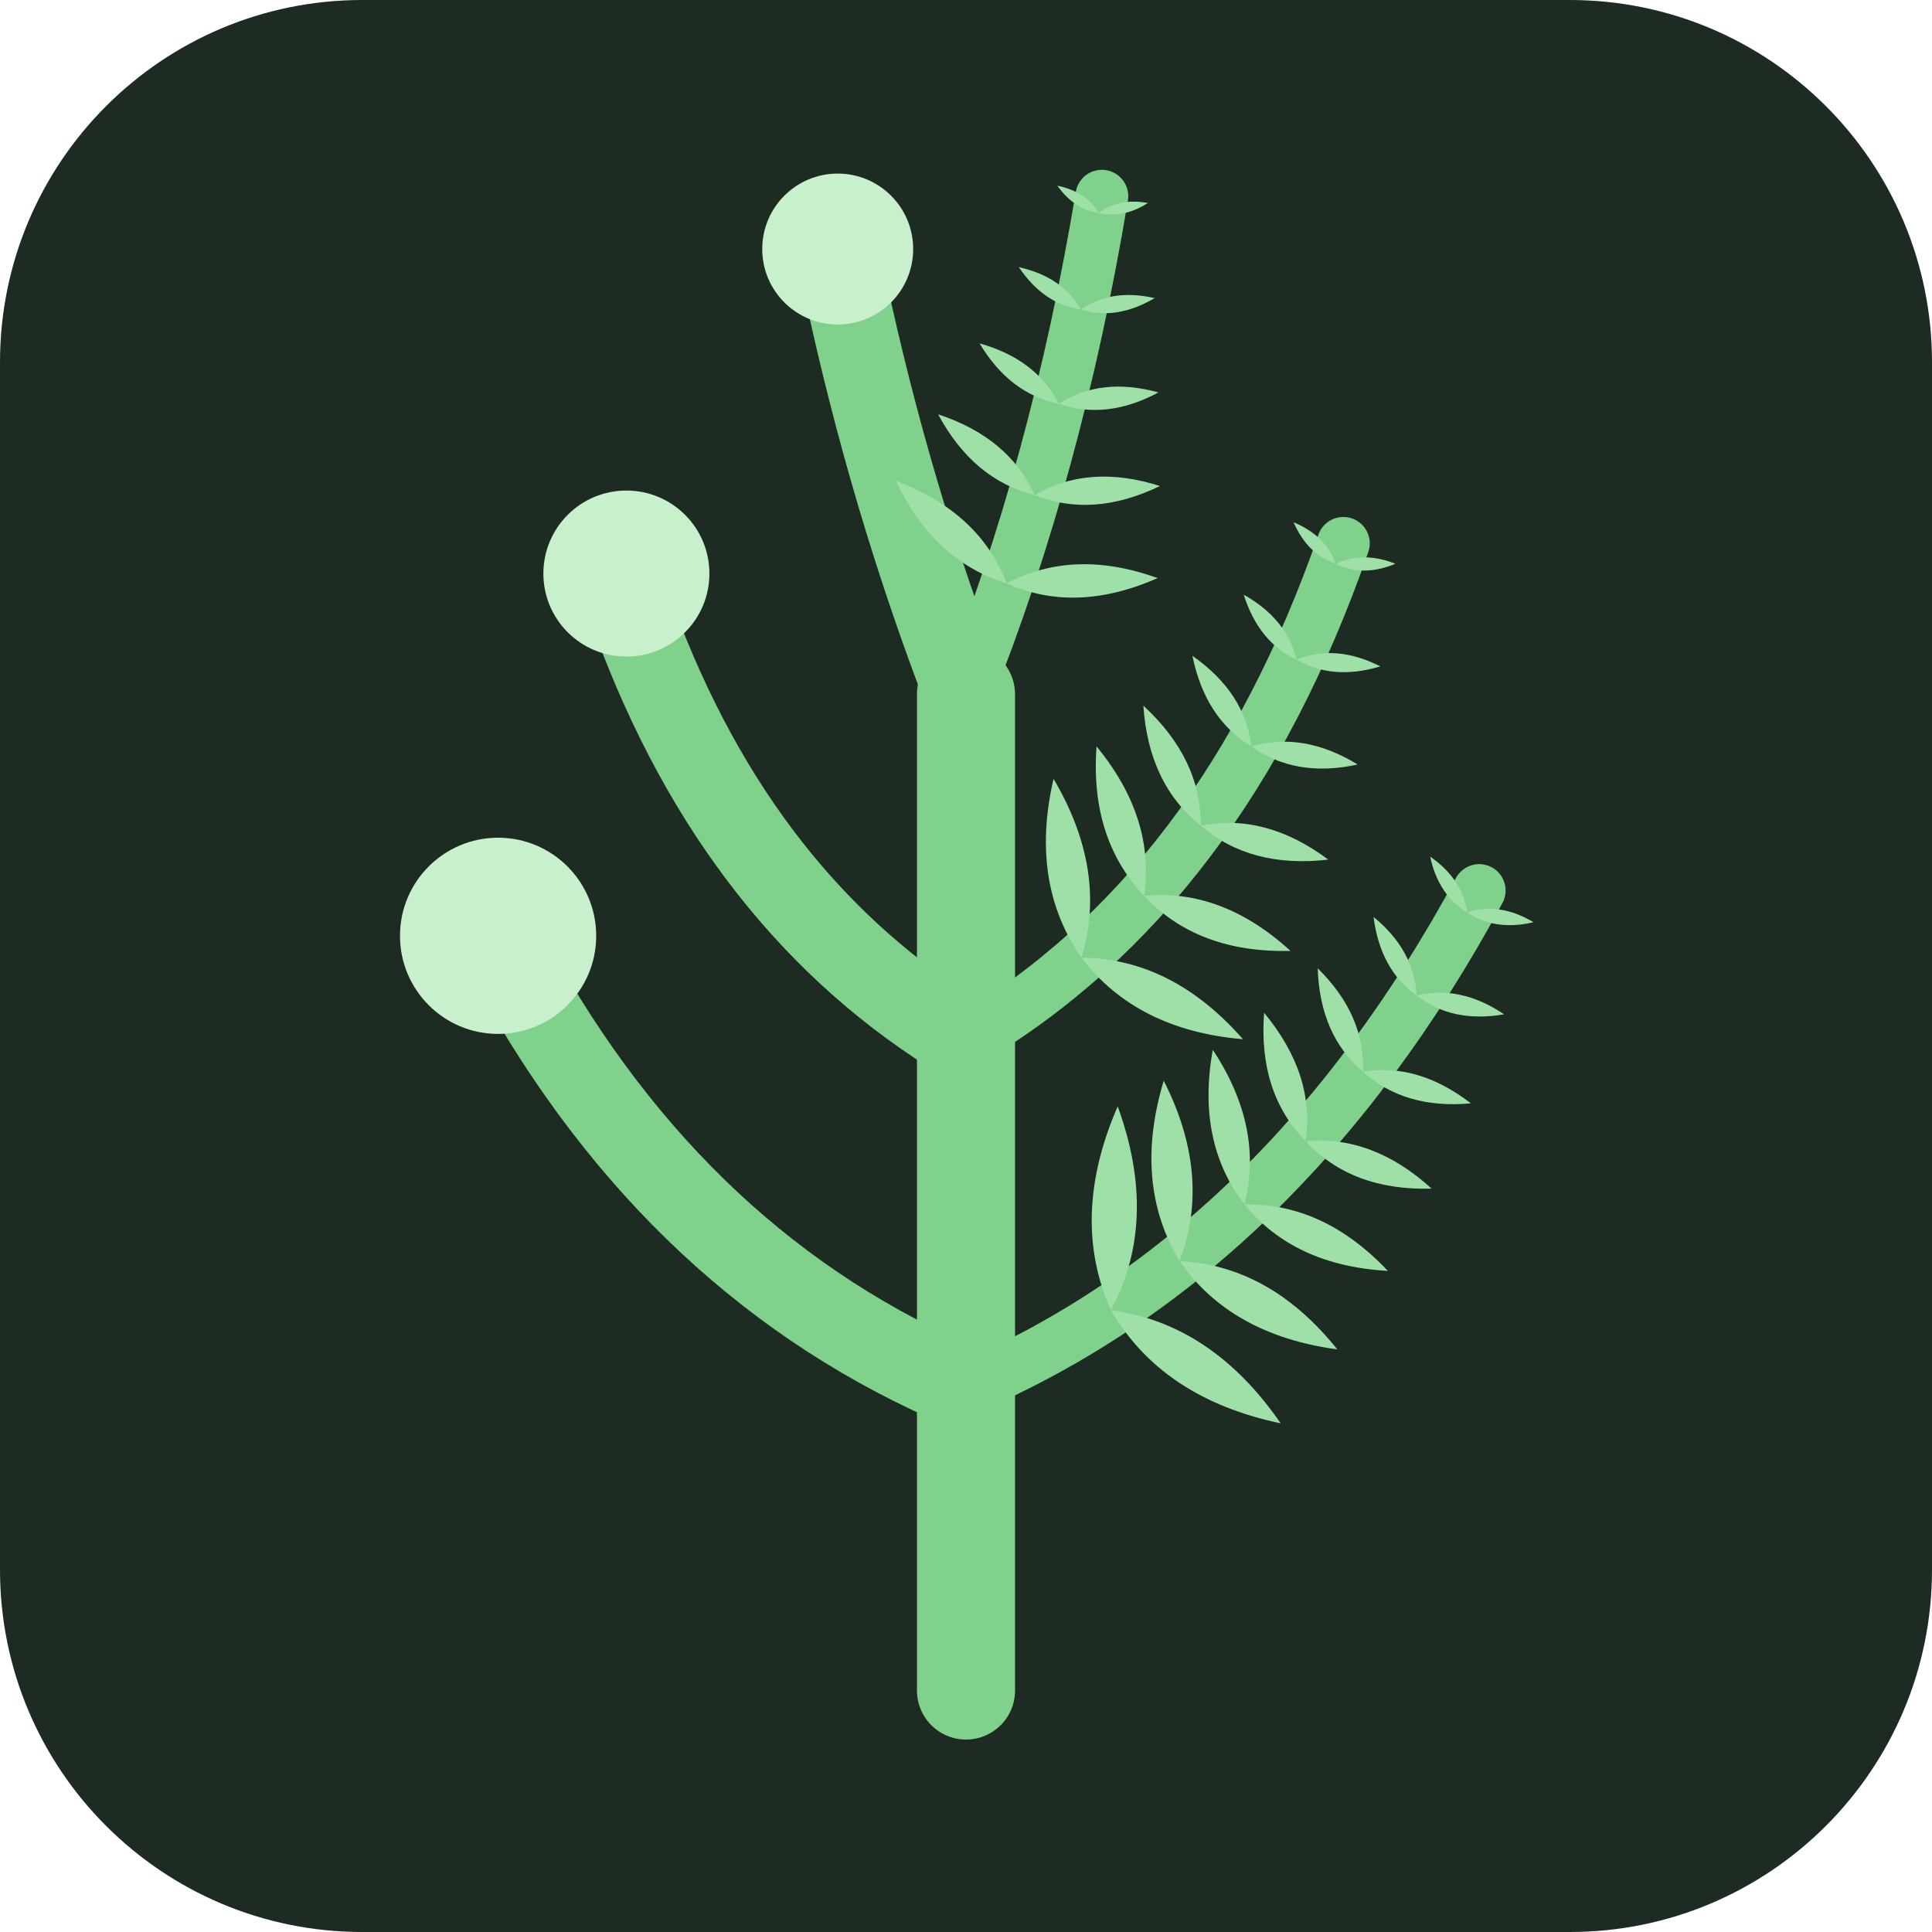
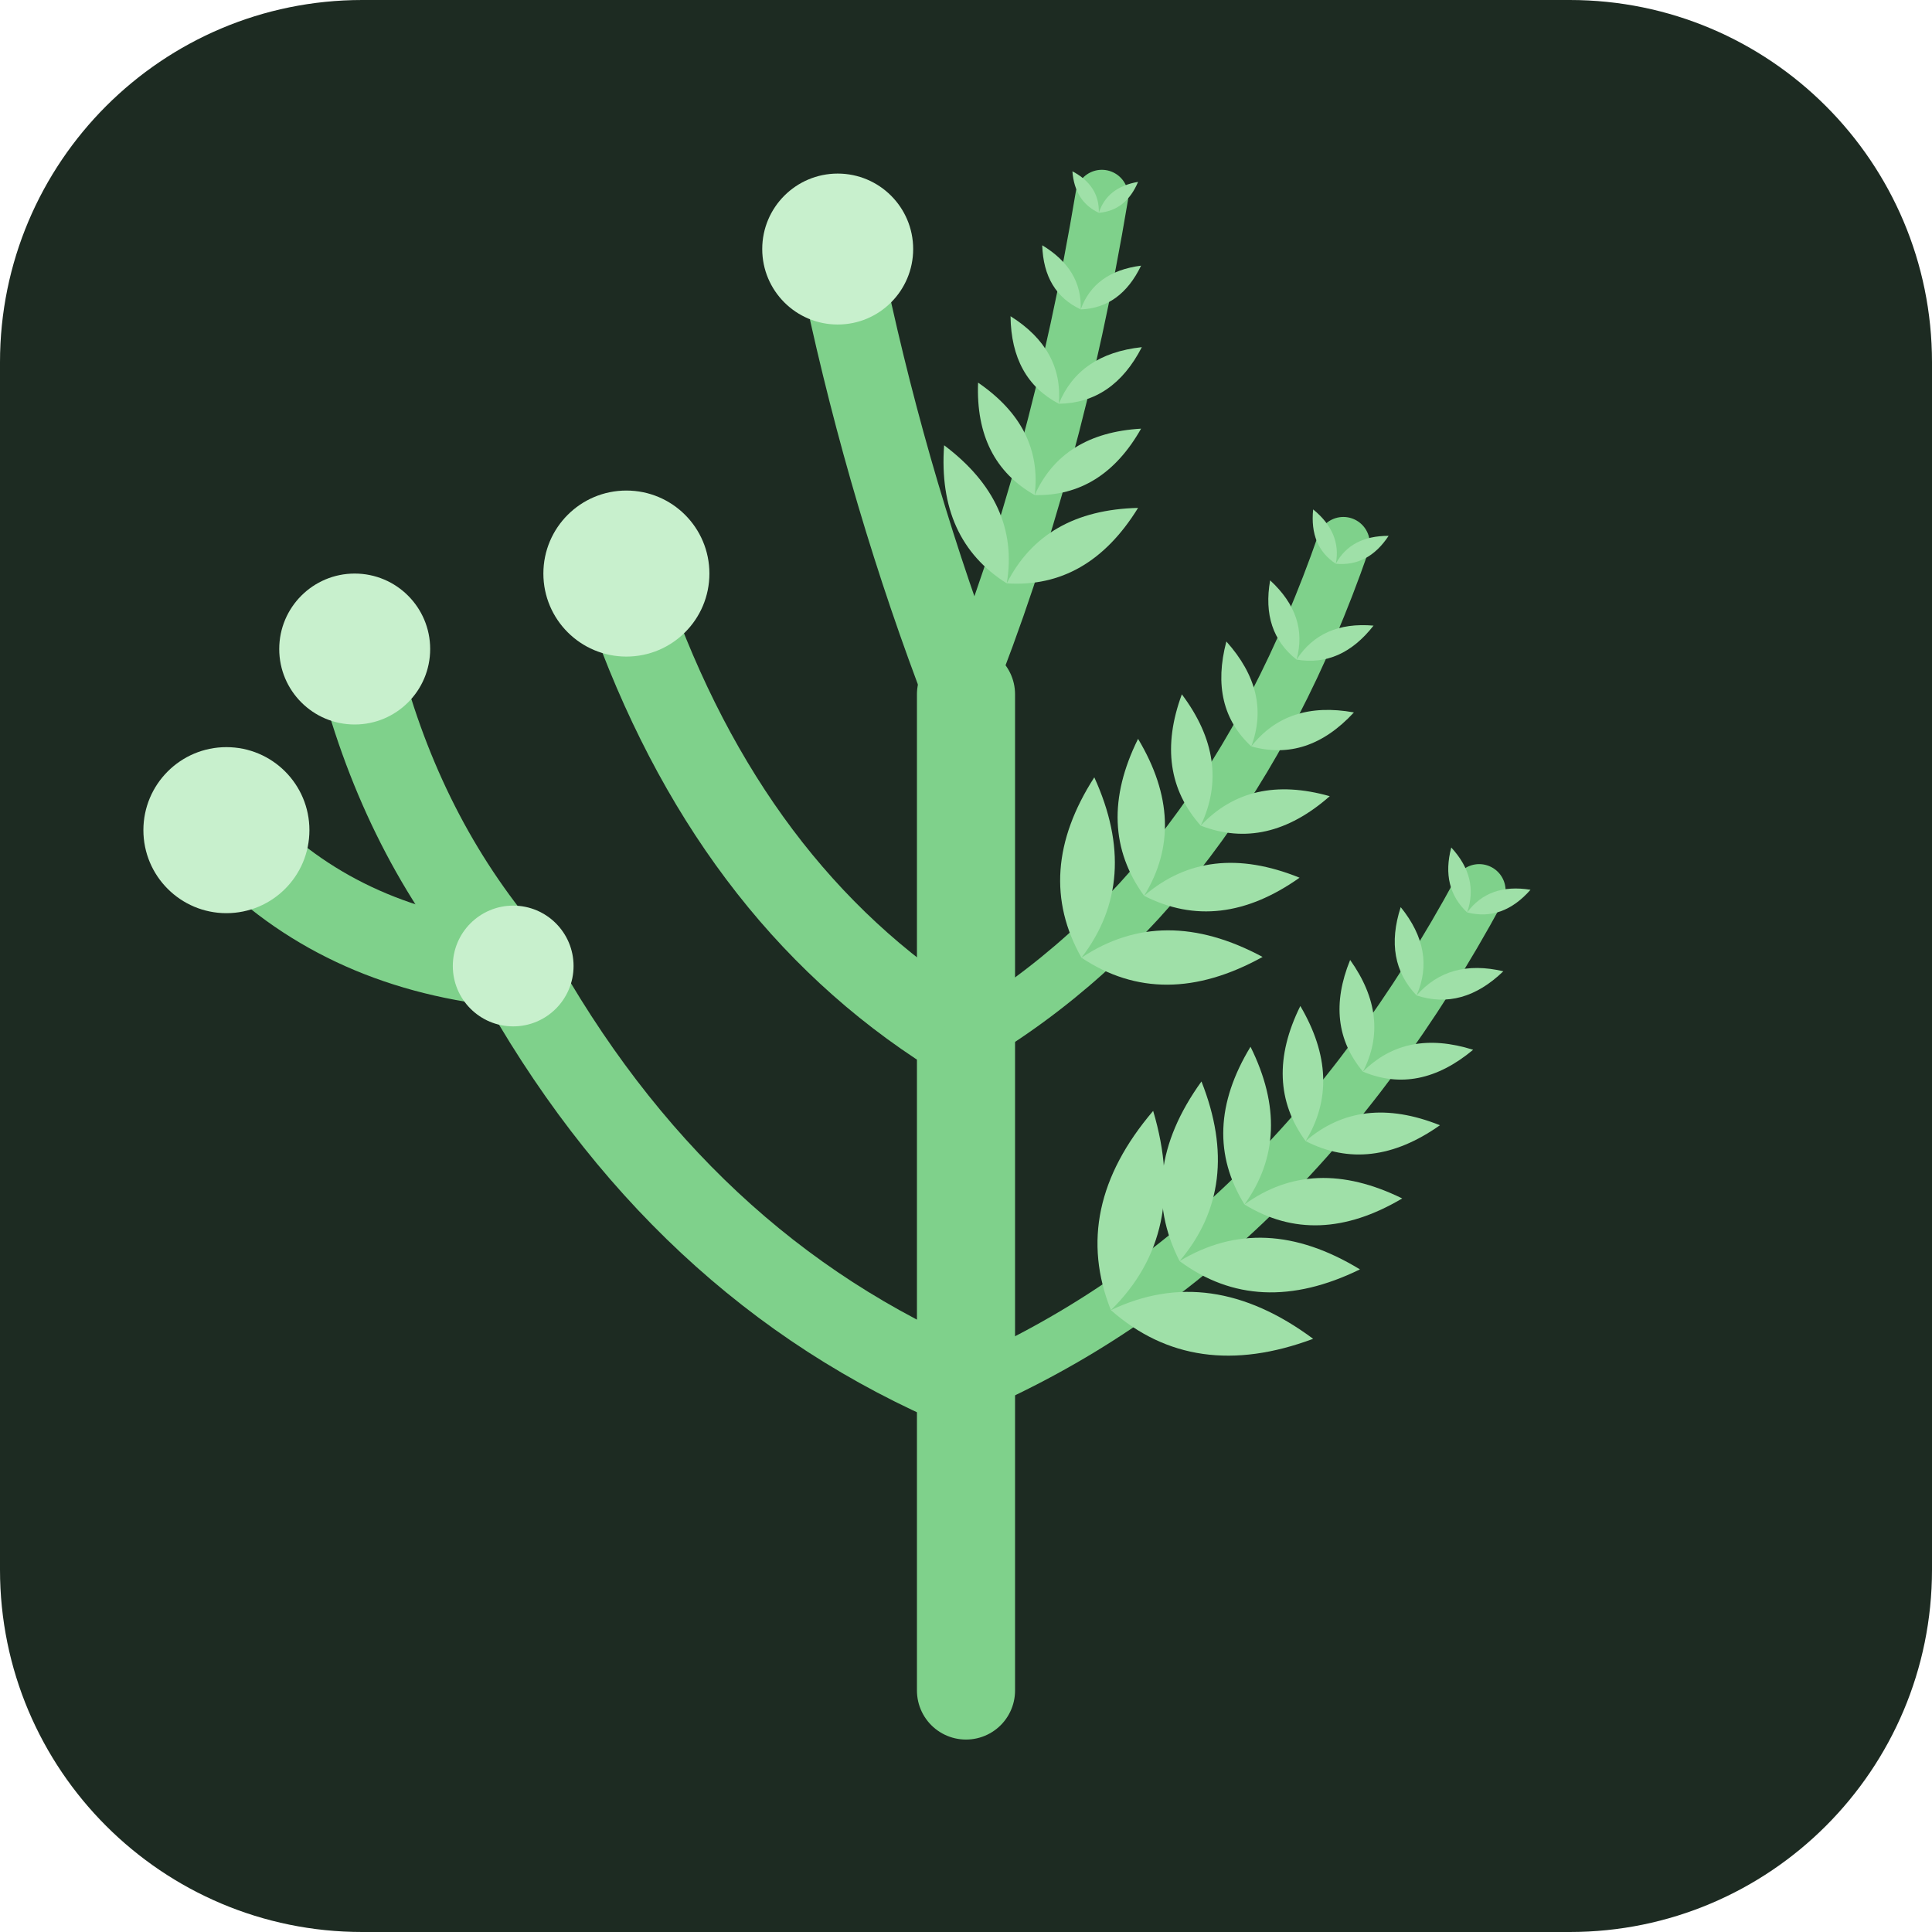
<svg xmlns="http://www.w3.org/2000/svg" width="256" height="256" viewBox="0 0 256 256">
  <rect width="256" height="256" rx="48" fill="#1d2b22" />
  <g fill="none" stroke="#7fd18b" stroke-linecap="round">
    <path d="M128 224 V92" stroke-width="13" />
    <g stroke-width="11">
      <path d="M128 184 Q90 168 68 128" />
+       <path d="M68 128 Q46 126 32 112" />
+       <path d="M68 128 Q54 112 48 90" />
      <path d="M128 138 Q98 120 84 82" />
      <path d="M128 92 Q118 66 112 38" />
    </g>
    <g stroke-width="7">
      <path d="M128 184 Q170 166 196 118" />
      <path d="M128 138 Q162 118 178 72" />
      <path d="M128 92 Q140 62 146 26" />
    </g>
  </g>
  <g fill="#c8f0cd">
-     <circle cx="66" cy="124" r="13" />
+     <circle cx="68" cy="128" r="8" />
+     <circle cx="30" cy="110" r="11" />
+     <circle cx="47" cy="86" r="10" />
    <circle cx="83" cy="76" r="11" />
    <circle cx="111" cy="33" r="10" />
  </g>
  <g fill="#9fe0a8">
-     <path d="M147.2 173.6 Q154.0 185.3 169.7 188.6 Q160.6 175.4 147.2 173.6Z" />
-     <path d="M147.2 173.6 Q153.6 161.7 148.1 146.6 Q141.7 161.3 147.2 173.6Z" />
-     <path d="M156.3 167.1 Q163.1 176.9 177.2 178.8 Q168.3 167.7 156.3 167.1Z" />
-     <path d="M156.3 167.1 Q160.6 155.8 154.2 143.2 Q150.1 156.8 156.3 167.1Z" />
-     <path d="M164.9 159.6 Q171.5 167.7 183.9 168.4 Q175.4 159.4 164.9 159.6Z" />
-     <path d="M164.9 159.6 Q167.5 149.4 160.7 139.1 Q158.5 151.3 164.9 159.6Z" />
-     <path d="M173.0 151.2 Q179.1 157.8 189.7 157.5 Q181.9 150.4 173.0 151.2Z" />
-     <path d="M173.0 151.2 Q174.3 142.4 167.5 134.2 Q166.7 144.8 173.0 151.2Z" />
-     <path d="M180.6 142.0 Q186.1 147.0 194.9 146.2 Q187.9 140.8 180.6 142.0Z" />
-     <path d="M180.6 142.0 Q180.9 134.5 174.6 128.3 Q174.9 137.2 180.6 142.0Z" />
-     <path d="M187.7 131.9 Q192.4 135.6 199.3 134.4 Q193.5 130.5 187.7 131.9Z" />
-     <path d="M187.7 131.9 Q187.4 125.9 182.0 121.5 Q182.9 128.5 187.7 131.9Z" />
-     <path d="M194.4 120.9 Q198.1 123.4 203.2 122.2 Q198.7 119.5 194.4 120.9Z" />
-     <path d="M194.4 120.9 Q193.8 116.5 189.5 113.5 Q190.6 118.6 194.4 120.9Z" />
-     <path d="M143.3 126.9 Q150.6 136.5 164.7 137.7 Q155.3 127.0 143.3 126.9Z" />
-     <path d="M143.3 126.9 Q146.8 115.4 139.6 103.2 Q136.4 117.0 143.3 126.9Z" />
-     <path d="M151.6 118.7 Q158.7 126.3 171.0 126.0 Q161.9 117.7 151.6 118.7Z" />
-     <path d="M151.6 118.7 Q153.1 108.4 145.3 98.9 Q144.4 111.1 151.6 118.7Z" />
-     <path d="M159.1 109.4 Q165.7 115.1 176.0 113.9 Q167.7 107.7 159.1 109.4Z" />
-     <path d="M159.1 109.4 Q159.2 100.6 151.5 93.5 Q152.2 103.9 159.1 109.4Z" />
-     <path d="M165.8 98.9 Q171.7 103.1 179.9 101.3 Q172.7 96.9 165.8 98.9Z" />
-     <path d="M165.8 98.9 Q165.0 91.8 158.0 86.9 Q159.7 95.2 165.8 98.9Z" />
-     <path d="M171.8 87.4 Q176.6 90.2 182.9 88.3 Q177.0 85.3 171.8 87.4Z" />
-     <path d="M171.8 87.4 Q170.5 82.0 164.8 78.8 Q166.8 85.1 171.8 87.4Z" />
-     <path d="M177.0 74.7 Q180.6 76.5 184.9 74.7 Q180.6 73.0 177.0 74.7Z" />
-     <path d="M177.0 74.7 Q175.7 71.0 171.4 69.2 Q173.3 73.5 177.0 74.7Z" />
-     <path d="M133.4 77.3 Q142.5 81.4 153.4 76.6 Q142.3 72.6 133.4 77.3Z" />
-     <path d="M133.4 77.3 Q129.8 67.9 118.7 63.7 Q123.8 74.4 133.4 77.3Z" />
-     <path d="M137.1 65.6 Q144.8 68.7 153.7 64.4 Q144.3 61.4 137.1 65.6Z" />
-     <path d="M137.1 65.6 Q133.7 58.0 124.3 54.9 Q129.0 63.6 137.1 65.6Z" />
-     <path d="M140.3 53.5 Q146.6 55.7 153.5 52.0 Q145.9 49.9 140.3 53.5Z" />
-     <path d="M140.3 53.5 Q137.3 47.6 129.8 45.5 Q133.8 52.2 140.3 53.5Z" />
-     <path d="M143.2 41.0 Q147.9 42.5 153.0 39.5 Q147.3 38.2 143.2 41.0Z" />
-     <path d="M143.2 41.0 Q140.8 36.7 135.0 35.4 Q138.3 40.3 143.2 41.0Z" />
-     <path d="M145.6 28.2 Q148.8 29.0 152.1 26.9 Q148.3 26.2 145.6 28.2Z" />
-     <path d="M145.6 28.2 Q143.9 25.4 140.1 24.6 Q142.4 27.8 145.6 28.2Z" />
+     <path d="M147.2 173.6 Q158.2 183.3 174.0 177.4 Q160.4 167.3 147.2 173.6Z" />
+     <path d="M147.2 173.6 Q157.6 163.4 152.8 147.2 Q141.8 160.1 147.2 173.6Z" />
+     <path d="M156.3 167.1 Q166.7 174.8 180.2 168.2 Q167.4 160.4 156.3 167.1Z" />
+     <path d="M156.3 167.1 Q164.7 157.2 159.2 143.3 Q150.4 155.5 156.3 167.1Z" />
+     <path d="M164.9 159.6 Q174.5 165.5 185.8 158.8 Q174.0 153.0 164.9 159.6Z" />
+     <path d="M164.9 159.6 Q171.5 150.4 165.7 138.7 Q158.9 149.9 164.9 159.6Z" />
+     <path d="M173.0 151.2 Q181.6 155.6 190.8 149.1 Q180.3 144.9 173.0 151.2Z" />
+     <path d="M173.0 151.2 Q178.0 143.0 172.3 133.3 Q167.3 143.4 173.0 151.2Z" />
+     <path d="M180.6 142.0 Q188.0 145.1 195.2 139.1 Q186.3 136.3 180.6 142.0Z" />
+     <path d="M180.6 142.0 Q184.3 134.8 178.9 127.2 Q175.4 135.8 180.6 142.0Z" />
+     <path d="M187.7 131.9 Q193.8 133.9 199.2 128.7 Q192.0 127.0 187.7 131.9Z" />
+     <path d="M187.7 131.9 Q190.3 126.0 185.6 120.2 Q183.3 127.3 187.7 131.9Z" />
+     <path d="M194.4 120.9 Q199.1 122.1 202.8 117.9 Q197.3 117.0 194.4 120.9Z" />
+     <path d="M194.4 120.9 Q196.0 116.3 192.3 112.3 Q190.9 117.6 194.4 120.9Z" />
+     <path d="M143.3 126.9 Q154.1 134.1 167.3 126.8 Q154.1 119.7 143.3 126.9Z" />
+     <path d="M143.3 126.9 Q151.2 116.6 145.0 103.0 Q136.9 115.6 143.3 126.9Z" />
+     <path d="M151.6 118.7 Q161.6 123.8 172.2 116.3 Q160.1 111.4 151.6 118.7Z" />
+     <path d="M151.6 118.7 Q157.5 109.1 150.8 97.9 Q145.0 109.6 151.6 118.7Z" />
+     <path d="M159.1 109.4 Q167.9 112.8 176.2 105.5 Q165.6 102.5 159.1 109.4Z" />
+     <path d="M159.1 109.4 Q163.2 100.8 156.6 92.0 Q152.8 102.3 159.1 109.4Z" />
+     <path d="M165.8 98.9 Q173.3 101.0 179.4 94.4 Q170.6 92.8 165.8 98.9Z" />
+     <path d="M165.8 98.9 Q168.5 91.7 162.5 85.0 Q160.2 93.7 165.8 98.9Z" />
+     <path d="M171.8 87.4 Q177.7 88.4 182.0 82.9 Q175.1 82.3 171.8 87.4Z" />
+     <path d="M171.8 87.4 Q173.4 81.6 168.3 76.9 Q167.1 83.7 171.8 87.4Z" />
+     <path d="M177.0 74.7 Q181.3 75.1 184.0 71.0 Q179.0 71.0 177.0 74.7Z" />
+     <path d="M177.0 74.7 Q177.8 70.6 174.0 67.5 Q173.5 72.4 177.0 74.7Z" />
+     <path d="M133.4 77.3 Q144.2 78.0 150.8 67.3 Q138.3 67.6 133.4 77.3Z" />
+     <path d="M133.4 77.3 Q135.2 66.6 125.1 59.0 Q124.2 71.5 133.4 77.3Z" />
+     <path d="M137.1 65.6 Q146.1 65.8 151.2 56.8 Q140.8 57.4 137.1 65.6Z" />
+     <path d="M137.1 65.6 Q138.2 56.6 129.6 50.7 Q129.2 61.1 137.1 65.6Z" />
+     <path d="M140.3 53.5 Q147.5 53.4 151.3 46.0 Q143.0 46.9 140.3 53.5Z" />
+     <path d="M140.3 53.5 Q140.9 46.3 133.9 41.9 Q134.0 50.2 140.3 53.5Z" />
+     <path d="M143.2 41.0 Q148.5 40.8 151.2 35.2 Q145.0 36.0 143.2 41.0Z" />
+     <path d="M143.2 41.0 Q143.4 35.7 138.1 32.5 Q138.3 38.7 143.2 41.0Z" />
+     <path d="M145.6 28.2 Q149.2 27.9 150.8 24.1 Q146.7 24.8 145.6 28.2Z" />
+     <path d="M145.6 28.2 Q145.7 24.6 142.1 22.7 Q142.4 26.7 145.6 28.2Z" />
  </g>
</svg>
